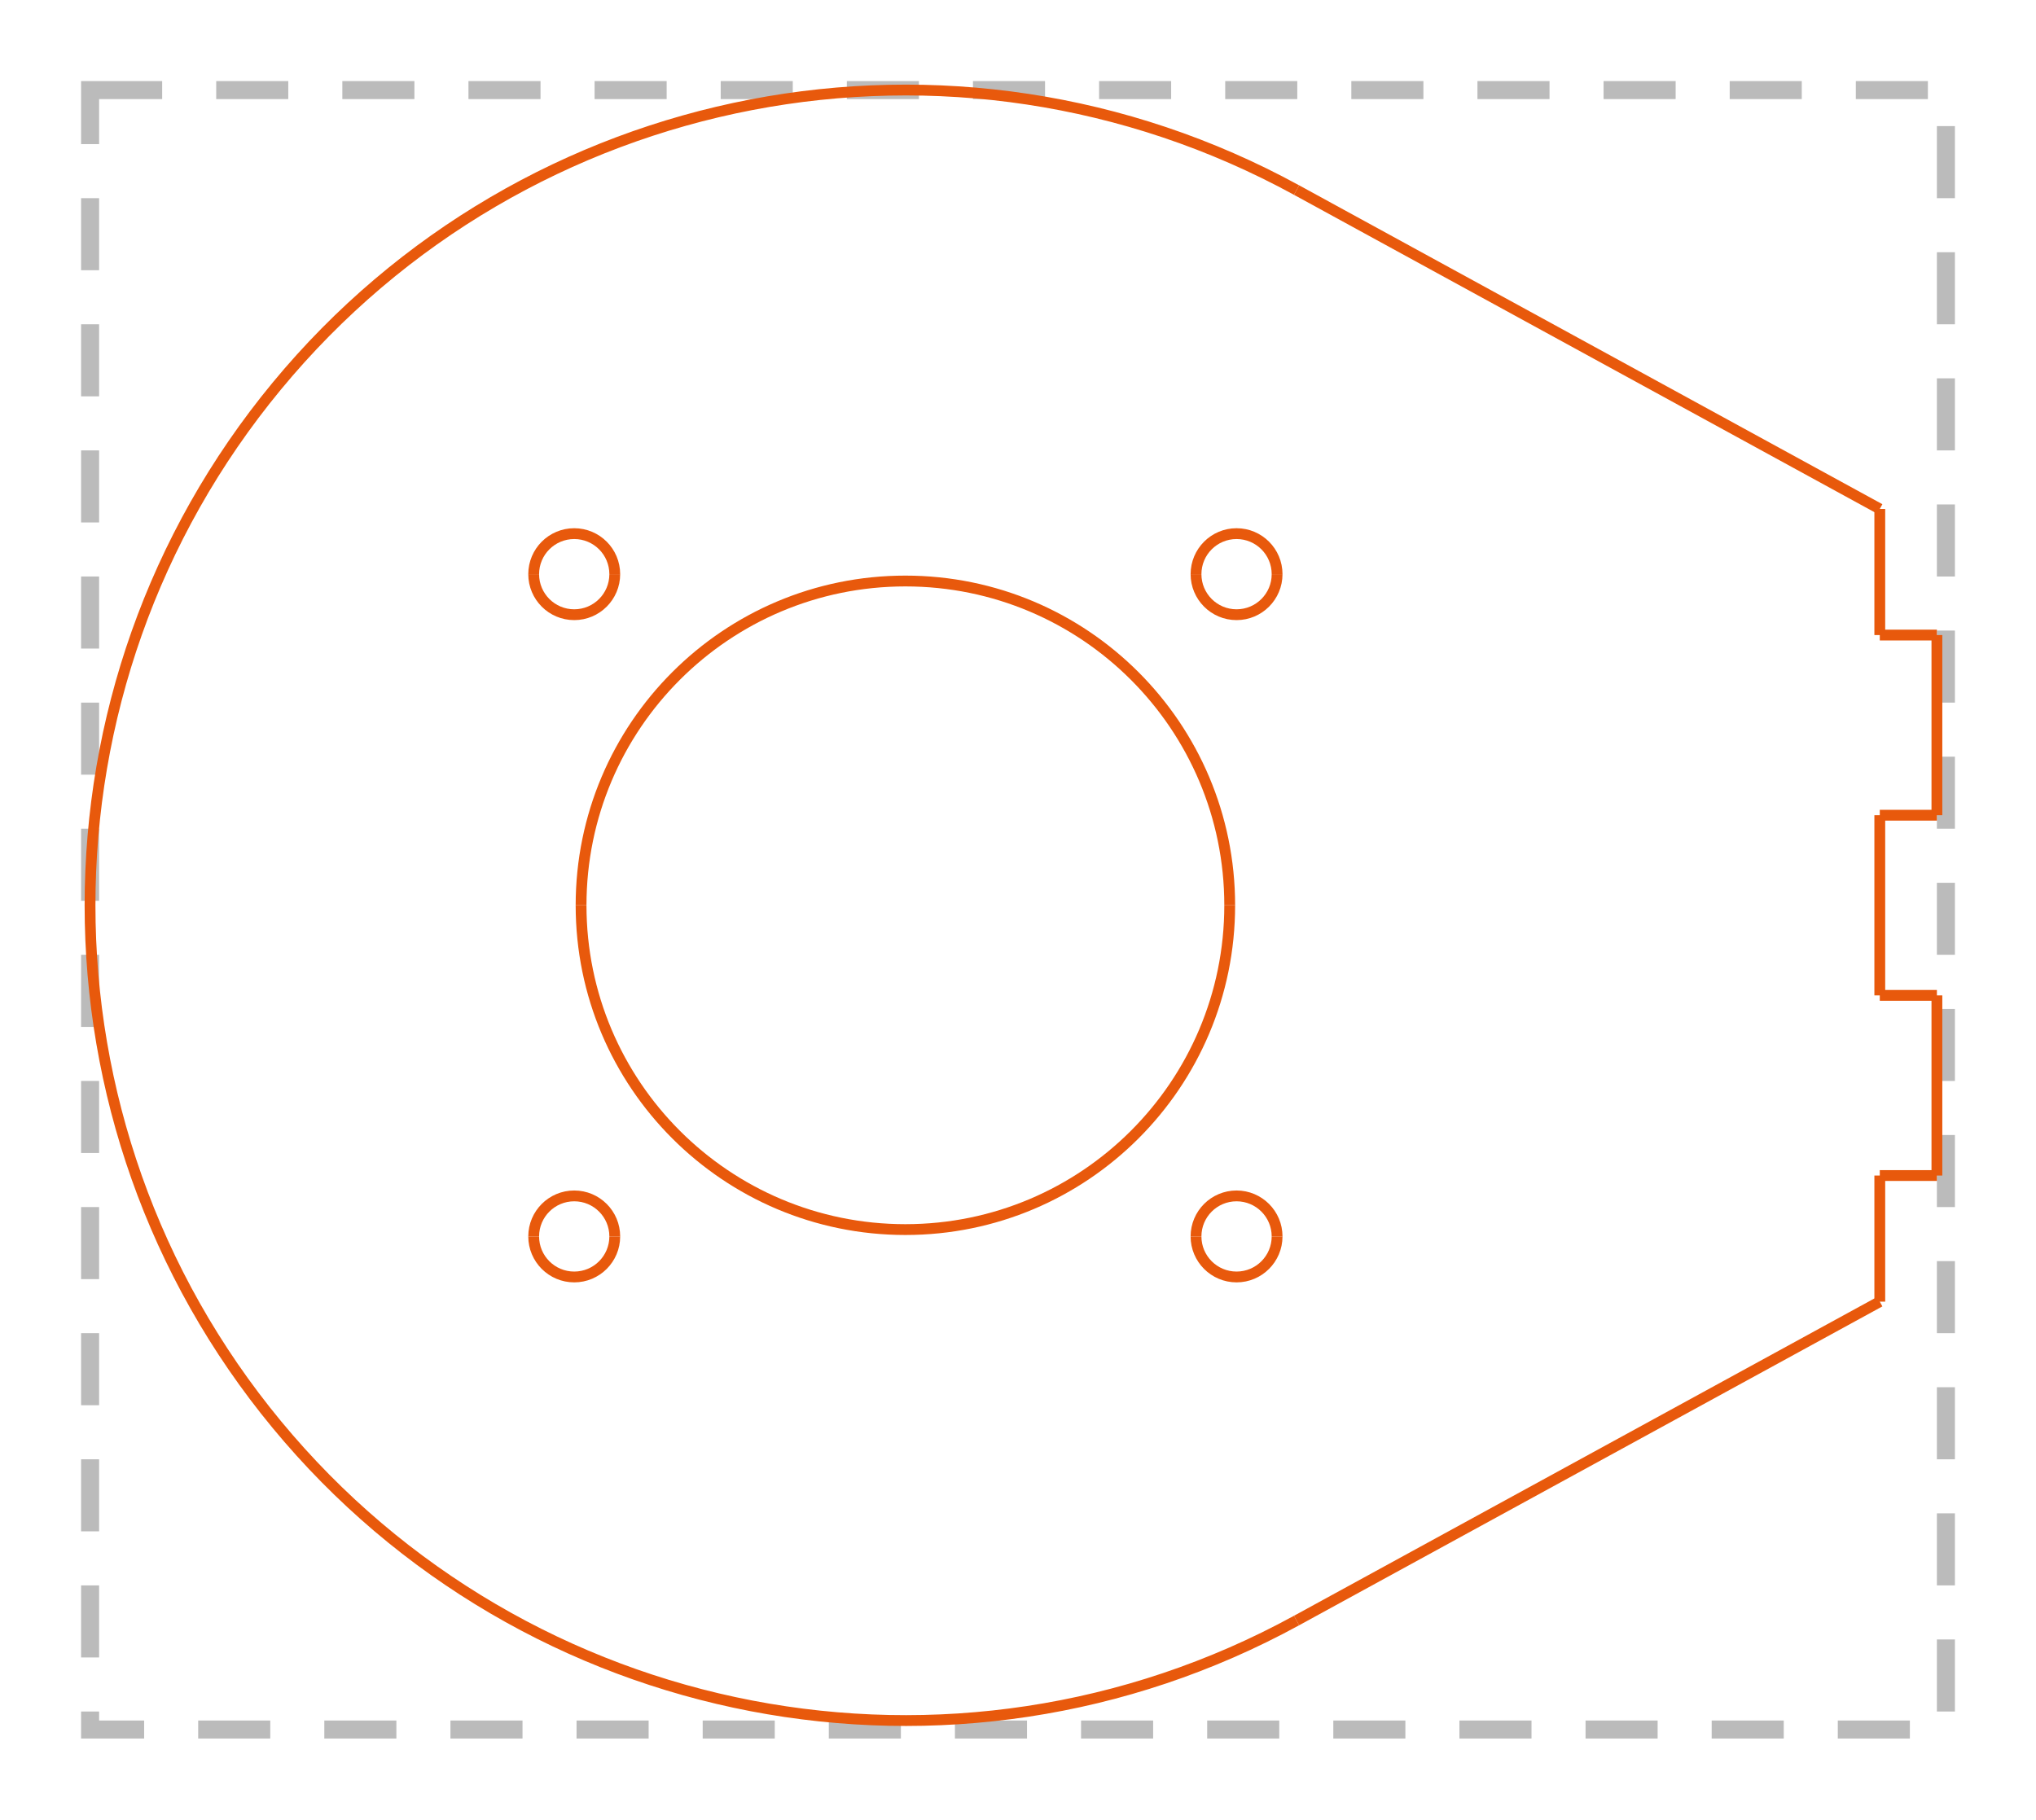
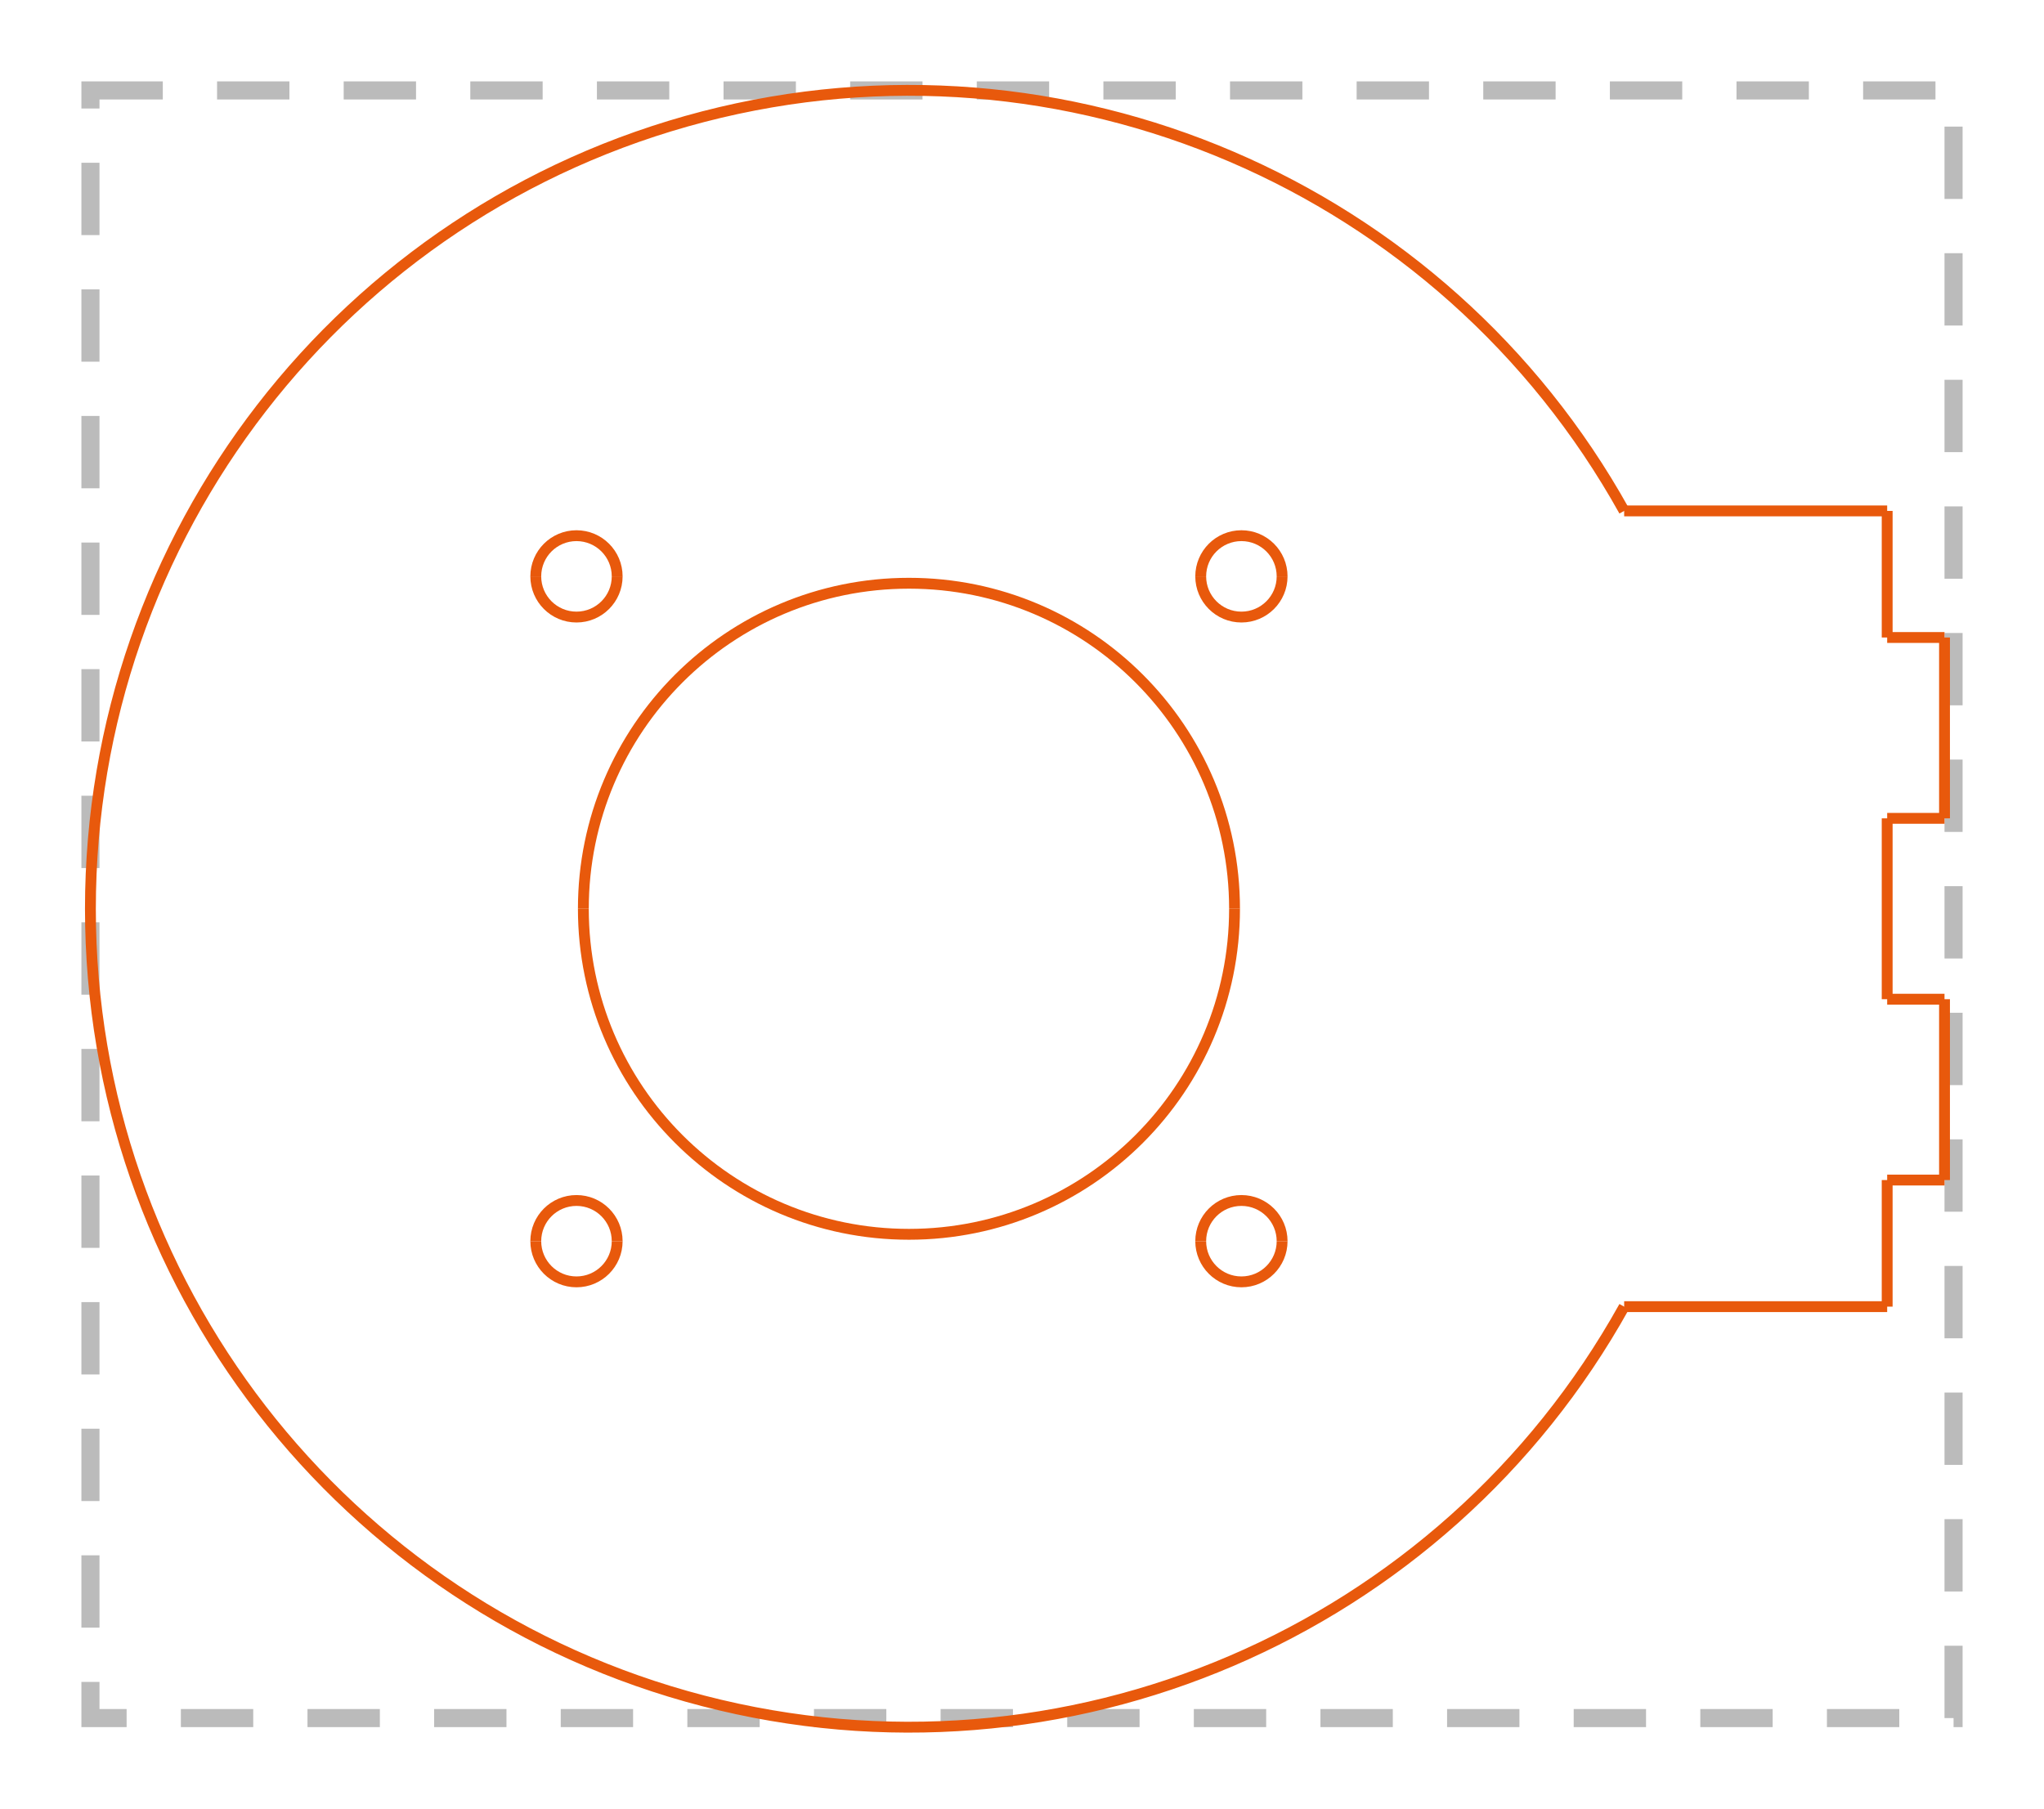
- <svg xmlns="http://www.w3.org/2000/svg" viewBox="-5 -5 113 101" width="113mm" height="101mm">
-   <rect x="0" y="0" width="103" height="91" fill="none" stroke="#bbb" stroke-dasharray="4 3" />
+ <svg xmlns="http://www.w3.org/2000/svg" viewBox="-5 -5 113 100" width="113mm" height="100mm">
+   <rect x="0" y="0" width="103" height="90" fill="none" stroke="#bbb" stroke-dasharray="4 3" />
  <g fill="none" stroke="#e8590c" stroke-width="0.6">
    <line x1="99.33" y1="67.25" x2="99.33" y2="60.25" />
    <line x1="99.33" y1="60.25" x2="102.50" y2="60.25" />
    <line x1="102.50" y1="60.25" x2="102.50" y2="50.25" />
    <line x1="102.50" y1="50.25" x2="99.33" y2="50.25" />
    <line x1="99.33" y1="50.25" x2="99.33" y2="40.25" />
    <line x1="99.33" y1="40.25" x2="102.50" y2="40.25" />
    <line x1="102.50" y1="40.25" x2="102.50" y2="30.25" />
    <line x1="102.50" y1="30.25" x2="99.33" y2="30.25" />
    <line x1="99.33" y1="30.25" x2="99.33" y2="23.25" />
-     <line x1="99.33" y1="23.25" x2="66.96" y2="5.55" />
-     <path d="M 66.96 5.55 A 45.25 45.25 0 1 0 66.96 84.95" />
-     <line x1="66.96" y1="84.95" x2="99.33" y2="67.25" />
+     <line x1="99.33" y1="23.25" x2="84.79" y2="23.25" />
+     <path d="M 84.79 23.25 A 45.25 45.25 0 1 0 84.79 67.25" />
+     <line x1="84.79" y1="67.25" x2="99.33" y2="67.25" />
    <path d="M 63.25 45.25 A 18.00 18.00 0 0 0 27.25 45.25" />
    <path d="M 27.25 45.25 A 18.00 18.00 0 0 0 63.25 45.25" />
    <path d="M 65.88 26.87 A 2.25 2.25 0 0 0 61.38 26.87" />
    <path d="M 61.38 26.87 A 2.25 2.25 0 0 0 65.88 26.87" />
    <path d="M 29.12 26.87 A 2.25 2.25 0 0 0 24.62 26.87" />
    <path d="M 24.62 26.87 A 2.25 2.25 0 0 0 29.12 26.87" />
    <path d="M 29.12 63.63 A 2.25 2.25 0 0 0 24.62 63.63" />
    <path d="M 24.62 63.63 A 2.25 2.25 0 0 0 29.12 63.63" />
    <path d="M 65.88 63.63 A 2.25 2.25 0 0 0 61.38 63.63" />
    <path d="M 61.38 63.63 A 2.25 2.25 0 0 0 65.88 63.63" />
  </g>
</svg>
